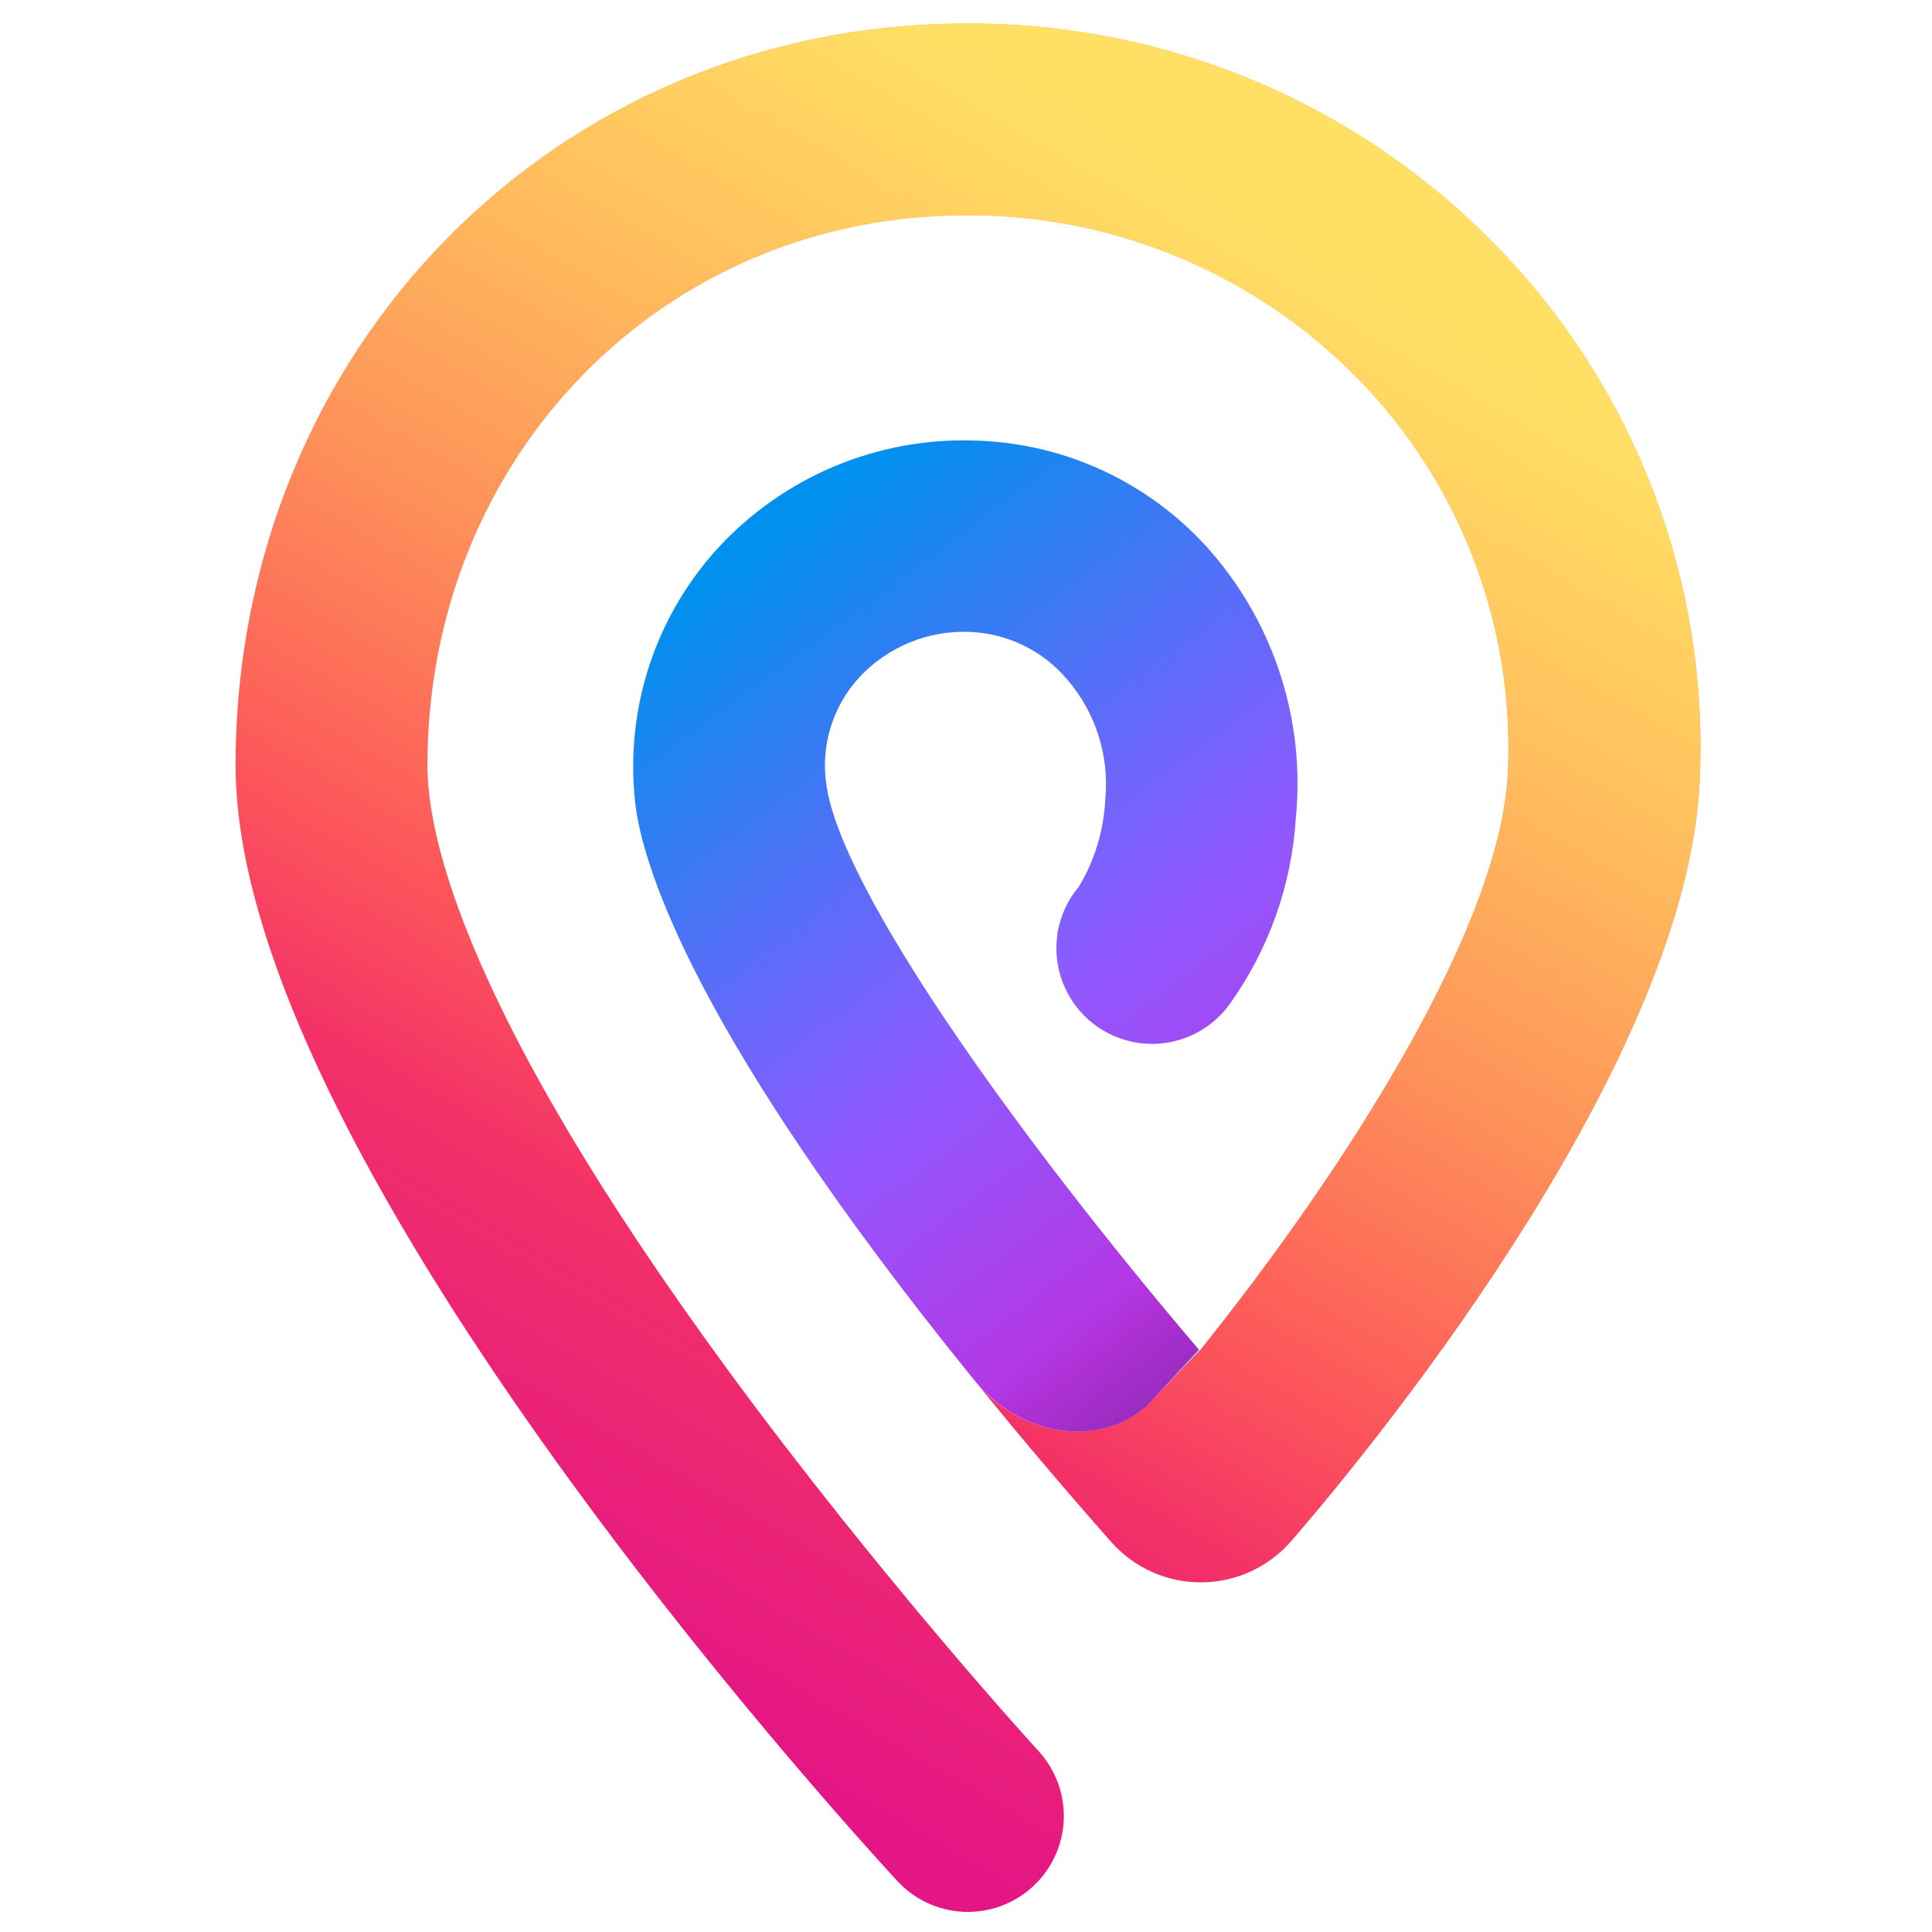
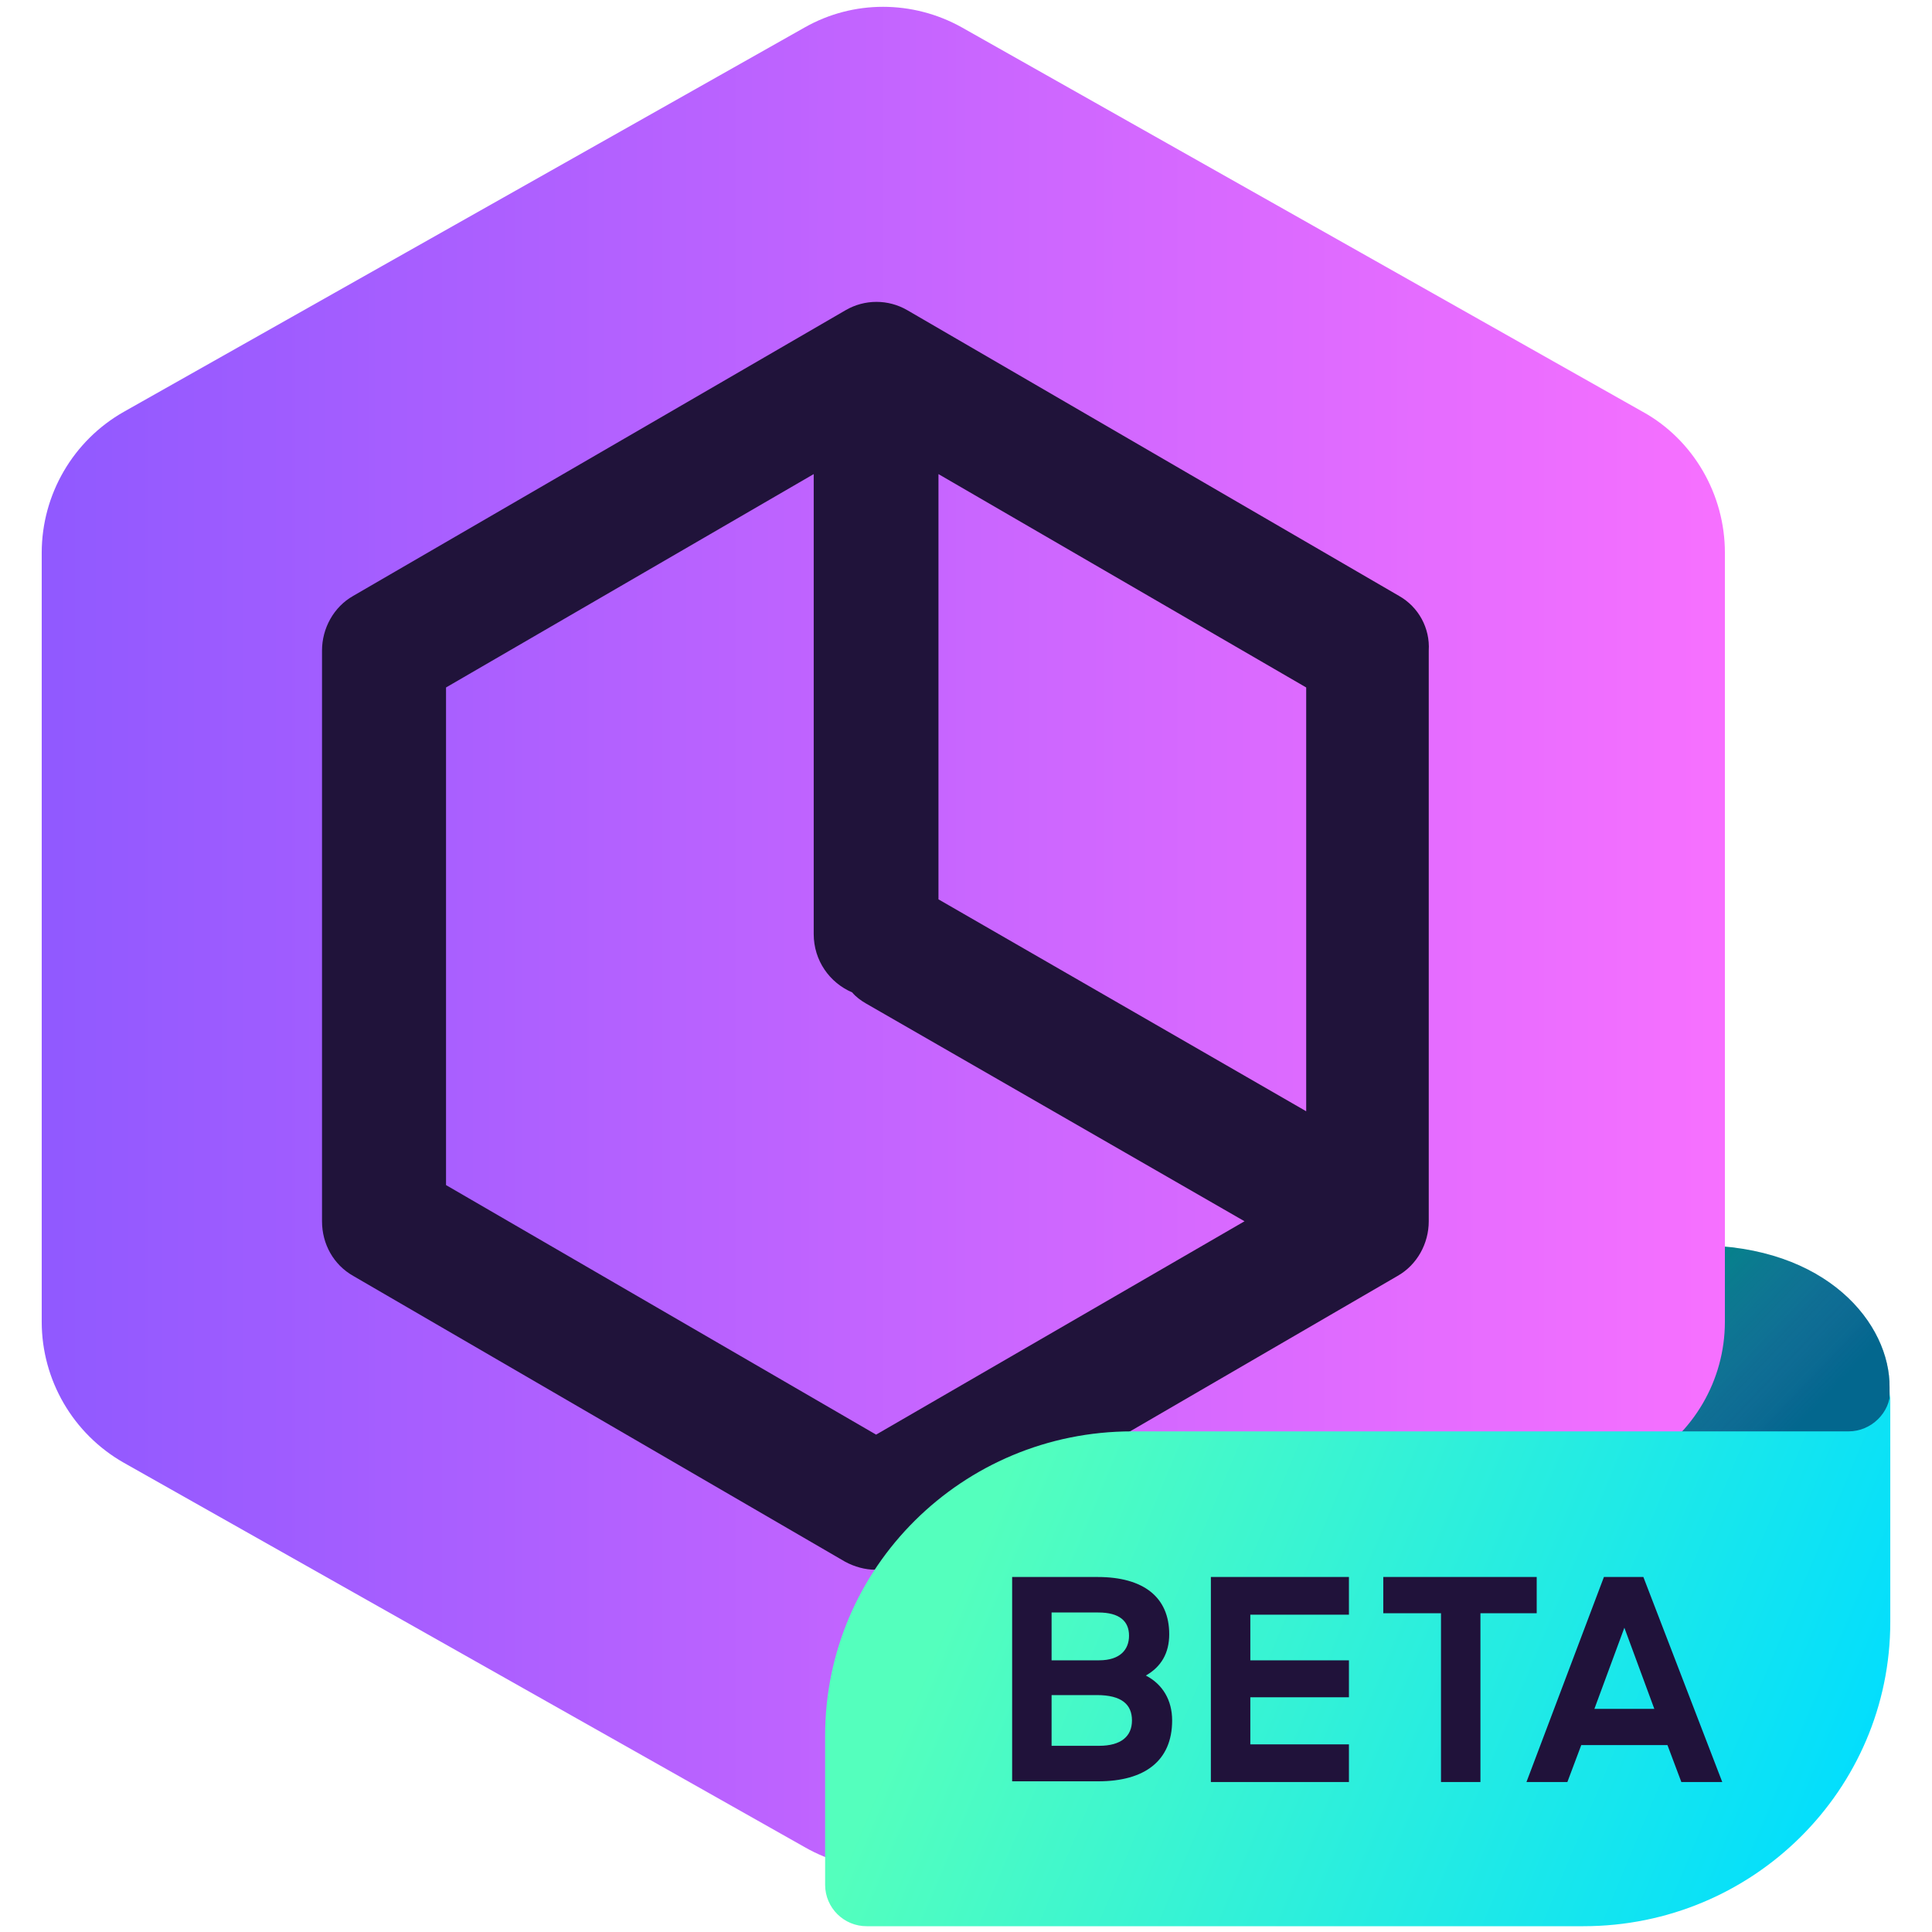
- <svg xmlns="http://www.w3.org/2000/svg" width="96" height="96" viewBox="0 0 96 96">
+ <svg xmlns="http://www.w3.org/2000/svg" width="96" height="96">
  <defs>
-     <linearGradient id="icon-a" x1="64.065%" x2="27.226%" y1="6.588%" y2="88.848%">
-       <stop offset="0%" stop-color="#FF9640" />
-       <stop offset="60%" stop-color="#FC4055" />
-       <stop offset="100%" stop-color="#E31587" />
+     <linearGradient x1="79.029%" y1="61.296%" x2="52.391%" y2="48.696%" id="a">
+       <stop stop-color="#054096" stop-opacity=".5" offset="0%" />
+       <stop stop-color="#173BA1" stop-opacity=".442" offset="9.995%" />
+       <stop stop-color="#3434B3" stop-opacity=".329" offset="29.49%" />
+       <stop stop-color="#482EC1" stop-opacity=".217" offset="48.88%" />
+       <stop stop-color="#552BC8" stop-opacity=".107" offset="67.97%" />
+       <stop stop-color="#592ACB" stop-opacity="0" offset="86.4%" />
    </linearGradient>
-     <linearGradient id="icon-b" x1="64.065%" x2="27.226%" y1="6.588%" y2="88.848%">
-       <stop offset="0%" stop-color="#FFF36E" stop-opacity=".8" />
-       <stop offset="9%" stop-color="#FFF36E" stop-opacity=".7" />
-       <stop offset="75%" stop-color="#FFF36E" stop-opacity="0" />
+     <linearGradient x1="-.061%" y1="49.994%" x2="100%" y2="49.994%" id="b">
+       <stop stop-color="#9059FF" offset="0%" />
+       <stop stop-color="#F770FF" offset="100%" />
    </linearGradient>
-     <linearGradient id="icon-c" x1="76.537%" x2="33.666%" y1="89.279%" y2="3.042%">
-       <stop offset="0%" stop-color="#B833E1" />
-       <stop offset="37%" stop-color="#9059FF" />
-       <stop offset="61%" stop-color="#5B6DF8" />
-       <stop offset="100%" stop-color="#0090ED" />
-     </linearGradient>
-     <linearGradient id="icon-d" x1="83.333%" x2="37.602%" y1="101.626%" y2="42.563%">
-       <stop offset="0%" stop-color="#722291" stop-opacity=".5" />
-       <stop offset="50%" stop-color="#722291" stop-opacity="0" />
+     <linearGradient x1="10.974%" y1="41.419%" x2="102.391%" y2="60.701%" id="c">
+       <stop stop-color="#54FFBD" offset=".103%" />
+       <stop stop-color="#0DF" offset="100%" />
    </linearGradient>
  </defs>
-   <g fill="none" fill-rule="evenodd" transform="translate(11.707)">
-     <path fill="url(#icon-a)" fill-rule="nonzero" d="M44.687,51.863 L44.757,51.863 C44.94,51.874 45.124,51.874 45.307,51.863 C45.101,51.877 44.893,51.877 44.687,51.863 L44.687,51.863 Z M62.763,12.34 C55.84,5.15 46.273,1.113 36.293,1.17 C15.922,1.17 0,17.362 0,38.037 C0,57.19 29.502,89.795 32.874,93.46 C34.026,94.714 35.761,95.259 37.423,94.888 C39.086,94.518 40.425,93.288 40.936,91.663 C41.446,90.038 41.051,88.264 39.899,87.009 C39.805,86.915 32.066,78.439 24.421,68.02 C11.461,50.341 9.53,41.631 9.53,38.037 C9.53,22.7 21.237,10.7 36.258,10.7 C43.66,10.643 50.762,13.627 55.902,18.954 C60.887,24.122 63.532,31.11 63.22,38.283 C62.939,45.881 55.294,57.904 47.895,67.13 L45.249,69.881 C42.697,72.059 38.845,71.227 36.738,68.628 C38.751,71.099 40.976,73.756 43.504,76.613 C44.64,77.905 46.28,78.64 48,78.626 L48,78.626 C49.721,78.616 51.352,77.86 52.472,76.554 C57.155,71.145 72.246,52.437 72.761,38.634 C73.175,28.869 69.56,19.363 62.763,12.34 Z M40.823,46.408 C40.823,46.408 40.823,46.513 40.823,46.572 C40.856,46.286 40.915,46.004 40.999,45.729 C40.924,45.95 40.865,46.177 40.823,46.408 Z" />
-     <path fill="url(#icon-b)" fill-rule="nonzero" d="M44.687,51.863 L44.757,51.863 C44.94,51.874 45.124,51.874 45.307,51.863 C45.101,51.877 44.893,51.877 44.687,51.863 L44.687,51.863 Z M62.763,12.34 C55.84,5.15 46.273,1.113 36.293,1.17 C15.922,1.17 0,17.362 0,38.037 C0,57.19 29.502,89.795 32.874,93.46 C34.026,94.714 35.761,95.259 37.423,94.888 C39.086,94.518 40.425,93.288 40.936,91.663 C41.446,90.038 41.051,88.264 39.899,87.009 C39.805,86.915 32.066,78.439 24.421,68.02 C11.461,50.341 9.53,41.631 9.53,38.037 C9.53,22.7 21.237,10.7 36.258,10.7 C43.66,10.643 50.762,13.627 55.902,18.954 C60.887,24.122 63.532,31.11 63.22,38.283 C62.939,45.881 55.294,57.904 47.895,67.13 L45.249,69.881 C42.697,72.059 38.845,71.227 36.738,68.628 C38.751,71.099 40.976,73.756 43.504,76.613 C44.64,77.905 46.28,78.64 48,78.626 L48,78.626 C49.721,78.616 51.352,77.86 52.472,76.554 C57.155,71.145 72.246,52.437 72.761,38.634 C73.175,28.869 69.56,19.363 62.763,12.34 Z M40.823,46.408 C40.823,46.408 40.823,46.513 40.823,46.572 C40.856,46.286 40.915,46.004 40.999,45.729 C40.924,45.95 40.865,46.177 40.823,46.408 Z" />
-     <path fill="url(#icon-c)" fill-rule="nonzero" d="M45.26,69.881 C42.708,72.07 38.857,71.227 36.738,68.617 L36.375,68.172 C22.806,51.36 20.347,43.188 19.902,40.25 C19.263,35.554 20.728,30.816 23.906,27.301 C27.193,23.69 31.905,21.711 36.784,21.893 C41.291,22.025 45.536,24.038 48.492,27.442 C51.637,31.081 53.151,35.85 52.683,40.636 C52.478,43.971 51.338,47.18 49.393,49.897 L49.393,49.897 C48.374,51.31 46.663,52.053 44.934,51.832 C43.205,51.611 41.736,50.461 41.106,48.836 C40.476,47.212 40.785,45.372 41.912,44.043 L41.912,44.043 C42.69,42.738 43.136,41.263 43.212,39.746 C43.427,37.567 42.737,35.395 41.303,33.74 C40.093,32.321 38.344,31.472 36.48,31.399 C34.402,31.313 32.39,32.143 30.978,33.67 C29.67,35.102 29.073,37.043 29.35,38.962 C30.064,44.23 38.985,56.628 47.86,67.06 L45.26,69.881 Z" />
-     <path fill="url(#icon-d)" fill-rule="nonzero" d="M30.626,60.667 C32.289,63.009 34.139,65.444 36.375,68.172 L36.738,68.617 C38.857,71.227 42.708,72.059 45.26,69.881 L47.906,67.13 C44.23,62.798 40.578,58.162 37.463,53.854 L30.626,60.667 Z" />
+   <g fill-rule="nonzero" fill="none">
+     <path d="M84.327 61.878H45.564a2.079 2.079 0 00-2.073 2.087v6.261c0 9.19 7.418 16.66 16.545 16.66h21.455c6.873 0 12.4-5.603 12.4-12.486v-5.456c.036-3.148-3.091-7.066-9.564-7.066z" fill="#008787" />
+     <path d="M40.873 0H2.109A2.079 2.079 0 00.036 2.087v6.261c0 9.19 7.419 16.66 16.546 16.66h21.454c6.873 0 12.4-5.602 12.4-12.486V7.067C50.474 3.917 47.347 0 40.874 0z" opacity=".9" fill="url(#a)" transform="translate(43.455 61.878)" />
+     <path d="M79.636 20.467L45.782 1.355C43.345 0 40.4 0 38 1.355L4.145 20.467a8.06 8.06 0 00-4.072 6.994v38.225a8.06 8.06 0 004.072 6.993L38 91.792a7.736 7.736 0 003.89 1.025c1.346 0 2.692-.33 3.892-1.025l33.854-19.113a8.06 8.06 0 004.073-6.993V27.46c0-2.893-1.564-5.602-4.073-6.994z" fill="url(#b)" transform="translate(2)" />
+     <path d="M69.516 29.61L45.083 15.413a3.048 3.048 0 00-3.064 0L17.55 29.61c-.972.55-1.549 1.615-1.549 2.715v28.359c0 1.137.577 2.164 1.55 2.715l24.433 14.197c.469.257 1.01.404 1.514.404.505 0 1.045-.147 1.514-.404L69.444 63.4c.973-.55 1.55-1.614 1.55-2.715V32.325a2.918 2.918 0 00-1.478-2.715zm-4.612 25.608l-18.272-10.53v-21.13L64.904 34.16v21.058zM43.533 71.286l-21.37-12.4V34.16l18.27-10.603v22.856c0 1.32.794 2.421 1.91 2.898.18.22.433.404.685.55L61.84 60.684 43.533 71.286z" fill="#20133A" />
+     <g>
+       <path d="M50.858 2.124H15.247C6.825 2.124 0 8.892 0 17.244v7.416a2.06 2.06 0 002.07 2.052h35.61c8.423 0 15.247-6.768 15.247-15.12V.108c0 1.08-.943 2.016-2.069 2.016z" fill="url(#c)" transform="translate(41 69)" />
+       <g fill="#20123A">
+         <path d="M56.936 83.256c.763-.432 1.162-1.116 1.162-2.052 0-1.836-1.27-2.844-3.558-2.844h-4.247v10.152h4.284c2.287 0 3.666-1.008 3.666-3.024 0-1.008-.472-1.8-1.307-2.232zm-4.683-3.132h2.324c1.052 0 1.524.432 1.524 1.152 0 .684-.435 1.224-1.488 1.224h-2.36v-2.376zm2.36 6.624h-2.36v-2.52h2.251c1.234 0 1.743.468 1.743 1.26s-.545 1.26-1.634 1.26zM60.167 88.548h6.861v-1.872h-4.9v-2.34h4.9V82.5h-4.9v-2.268h4.9V78.36h-6.86zM76.358 78.36h-7.624v1.8h2.868v8.388h1.96V80.16h2.796zM81.658 78.36h-1.96l-3.849 10.188h2.033l.69-1.836h4.283l.69 1.836h2.033l-3.92-10.188zm-2.433 6.552l1.489-4.032 1.488 4.032h-2.977z" />
+       </g>
+     </g>
  </g>
</svg>
